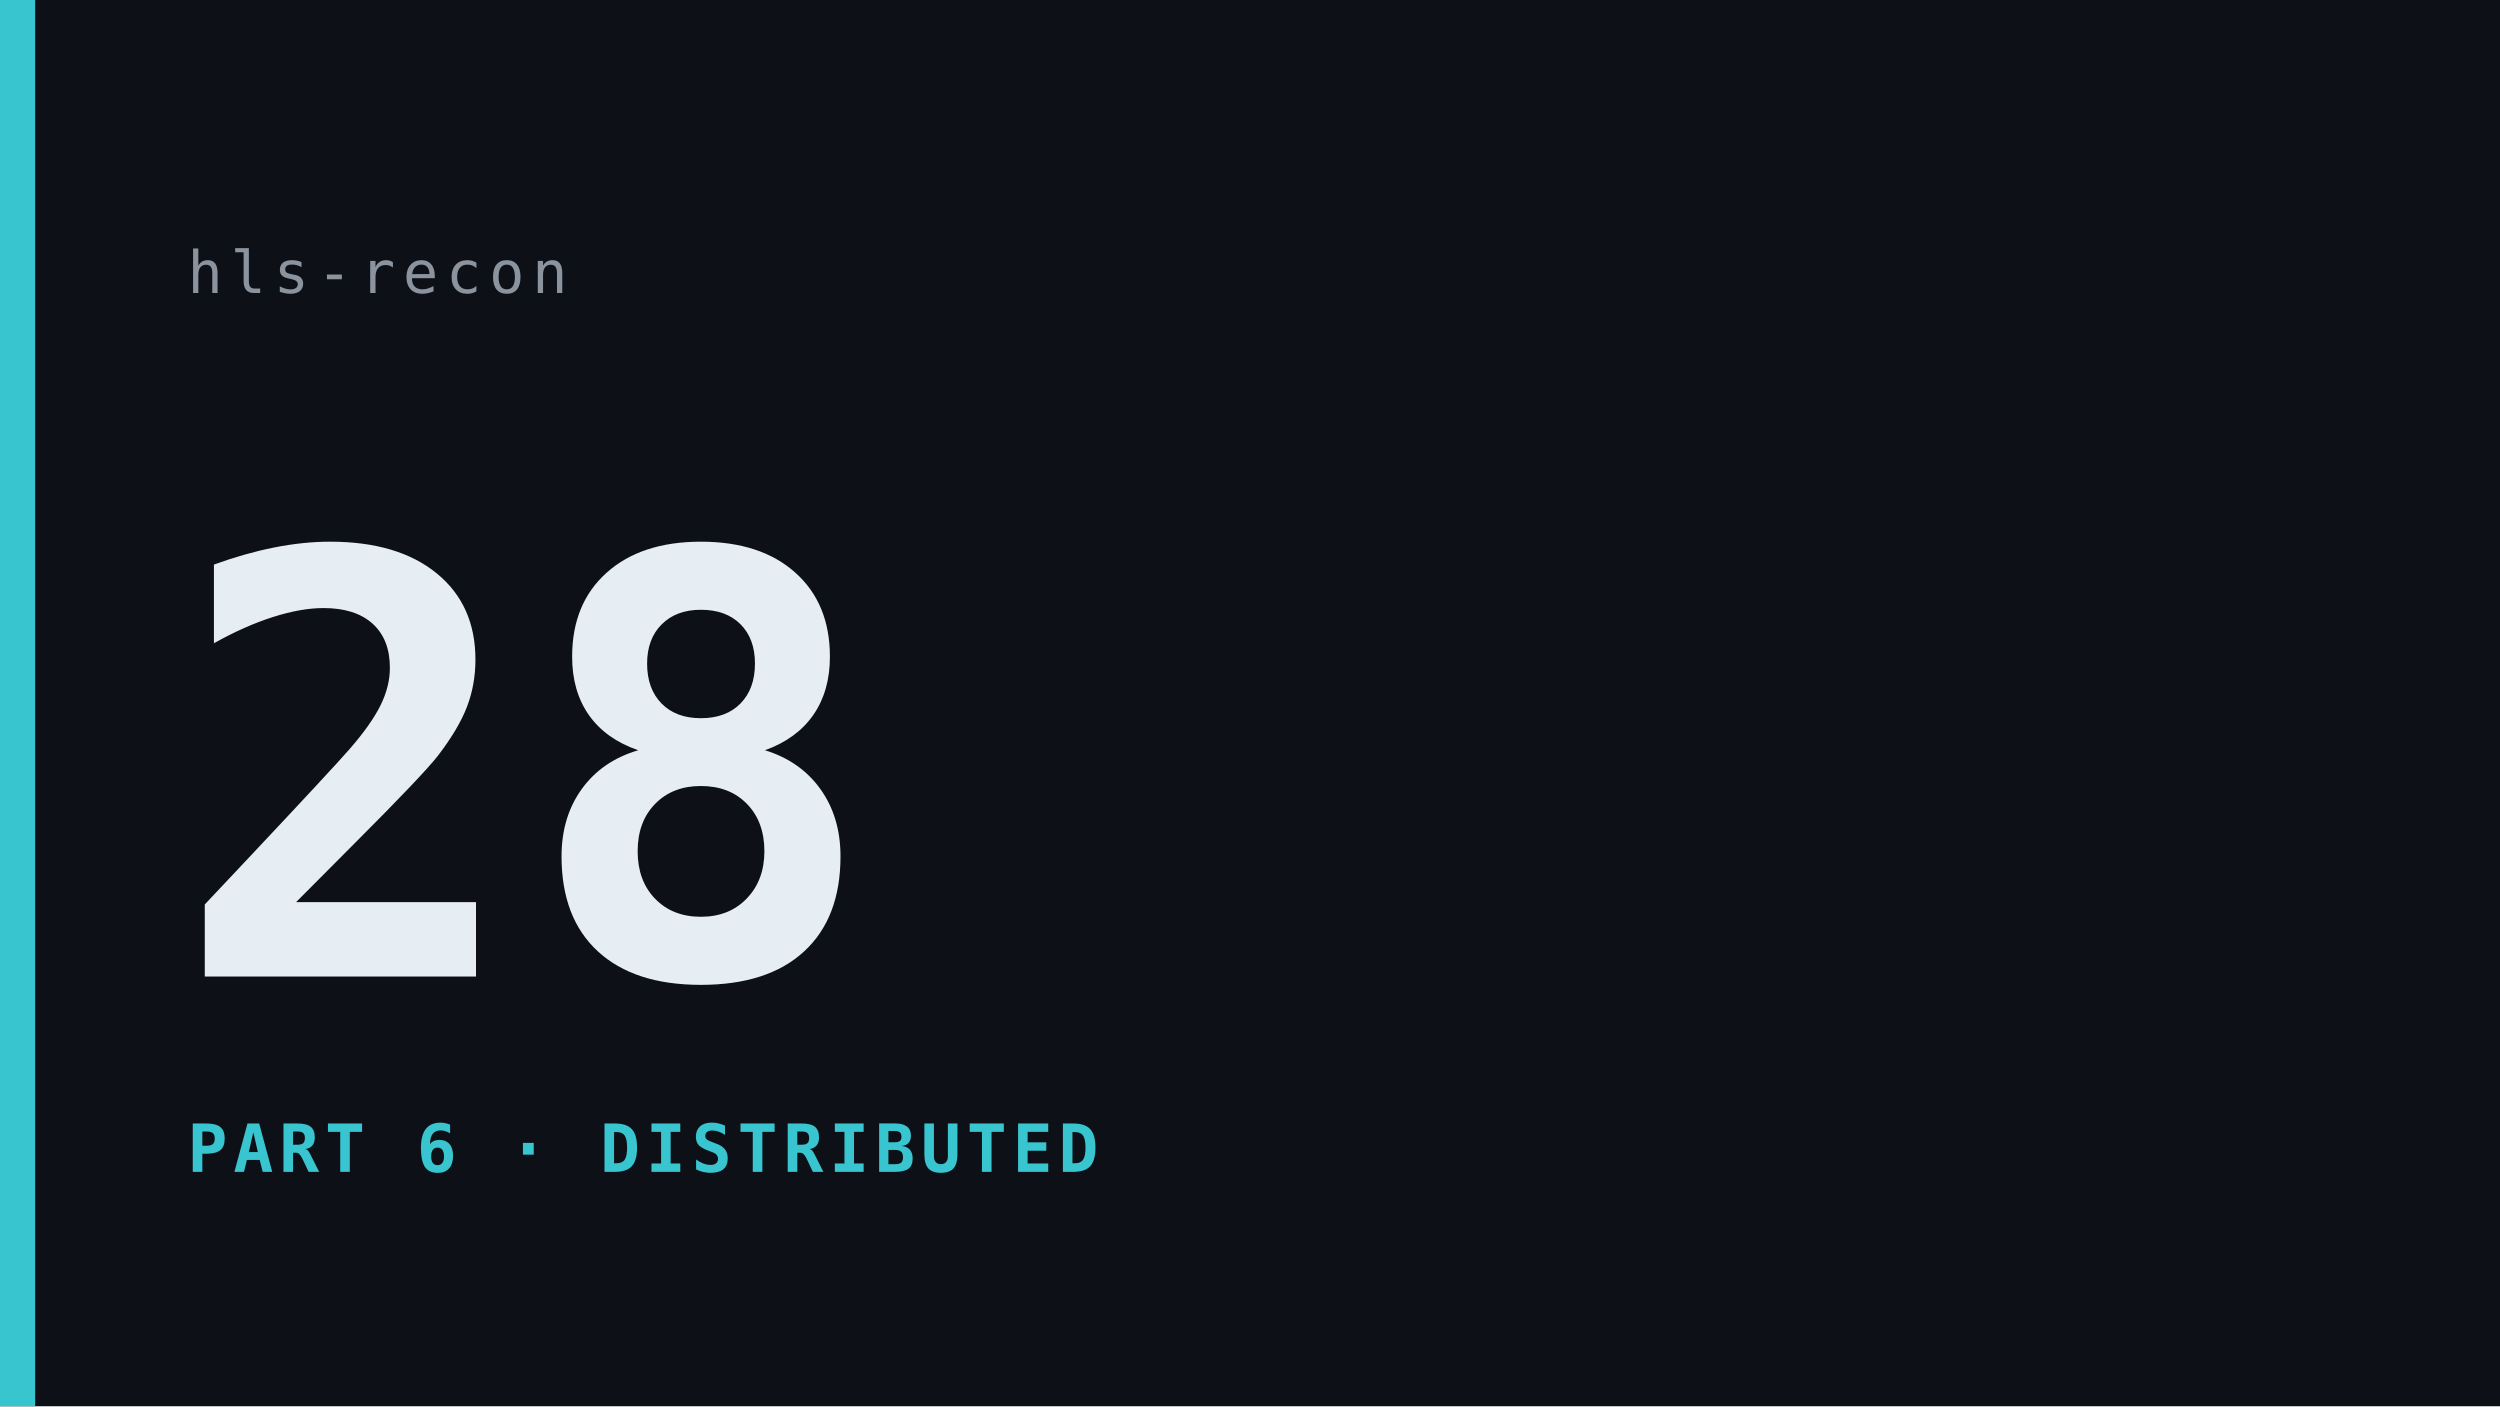
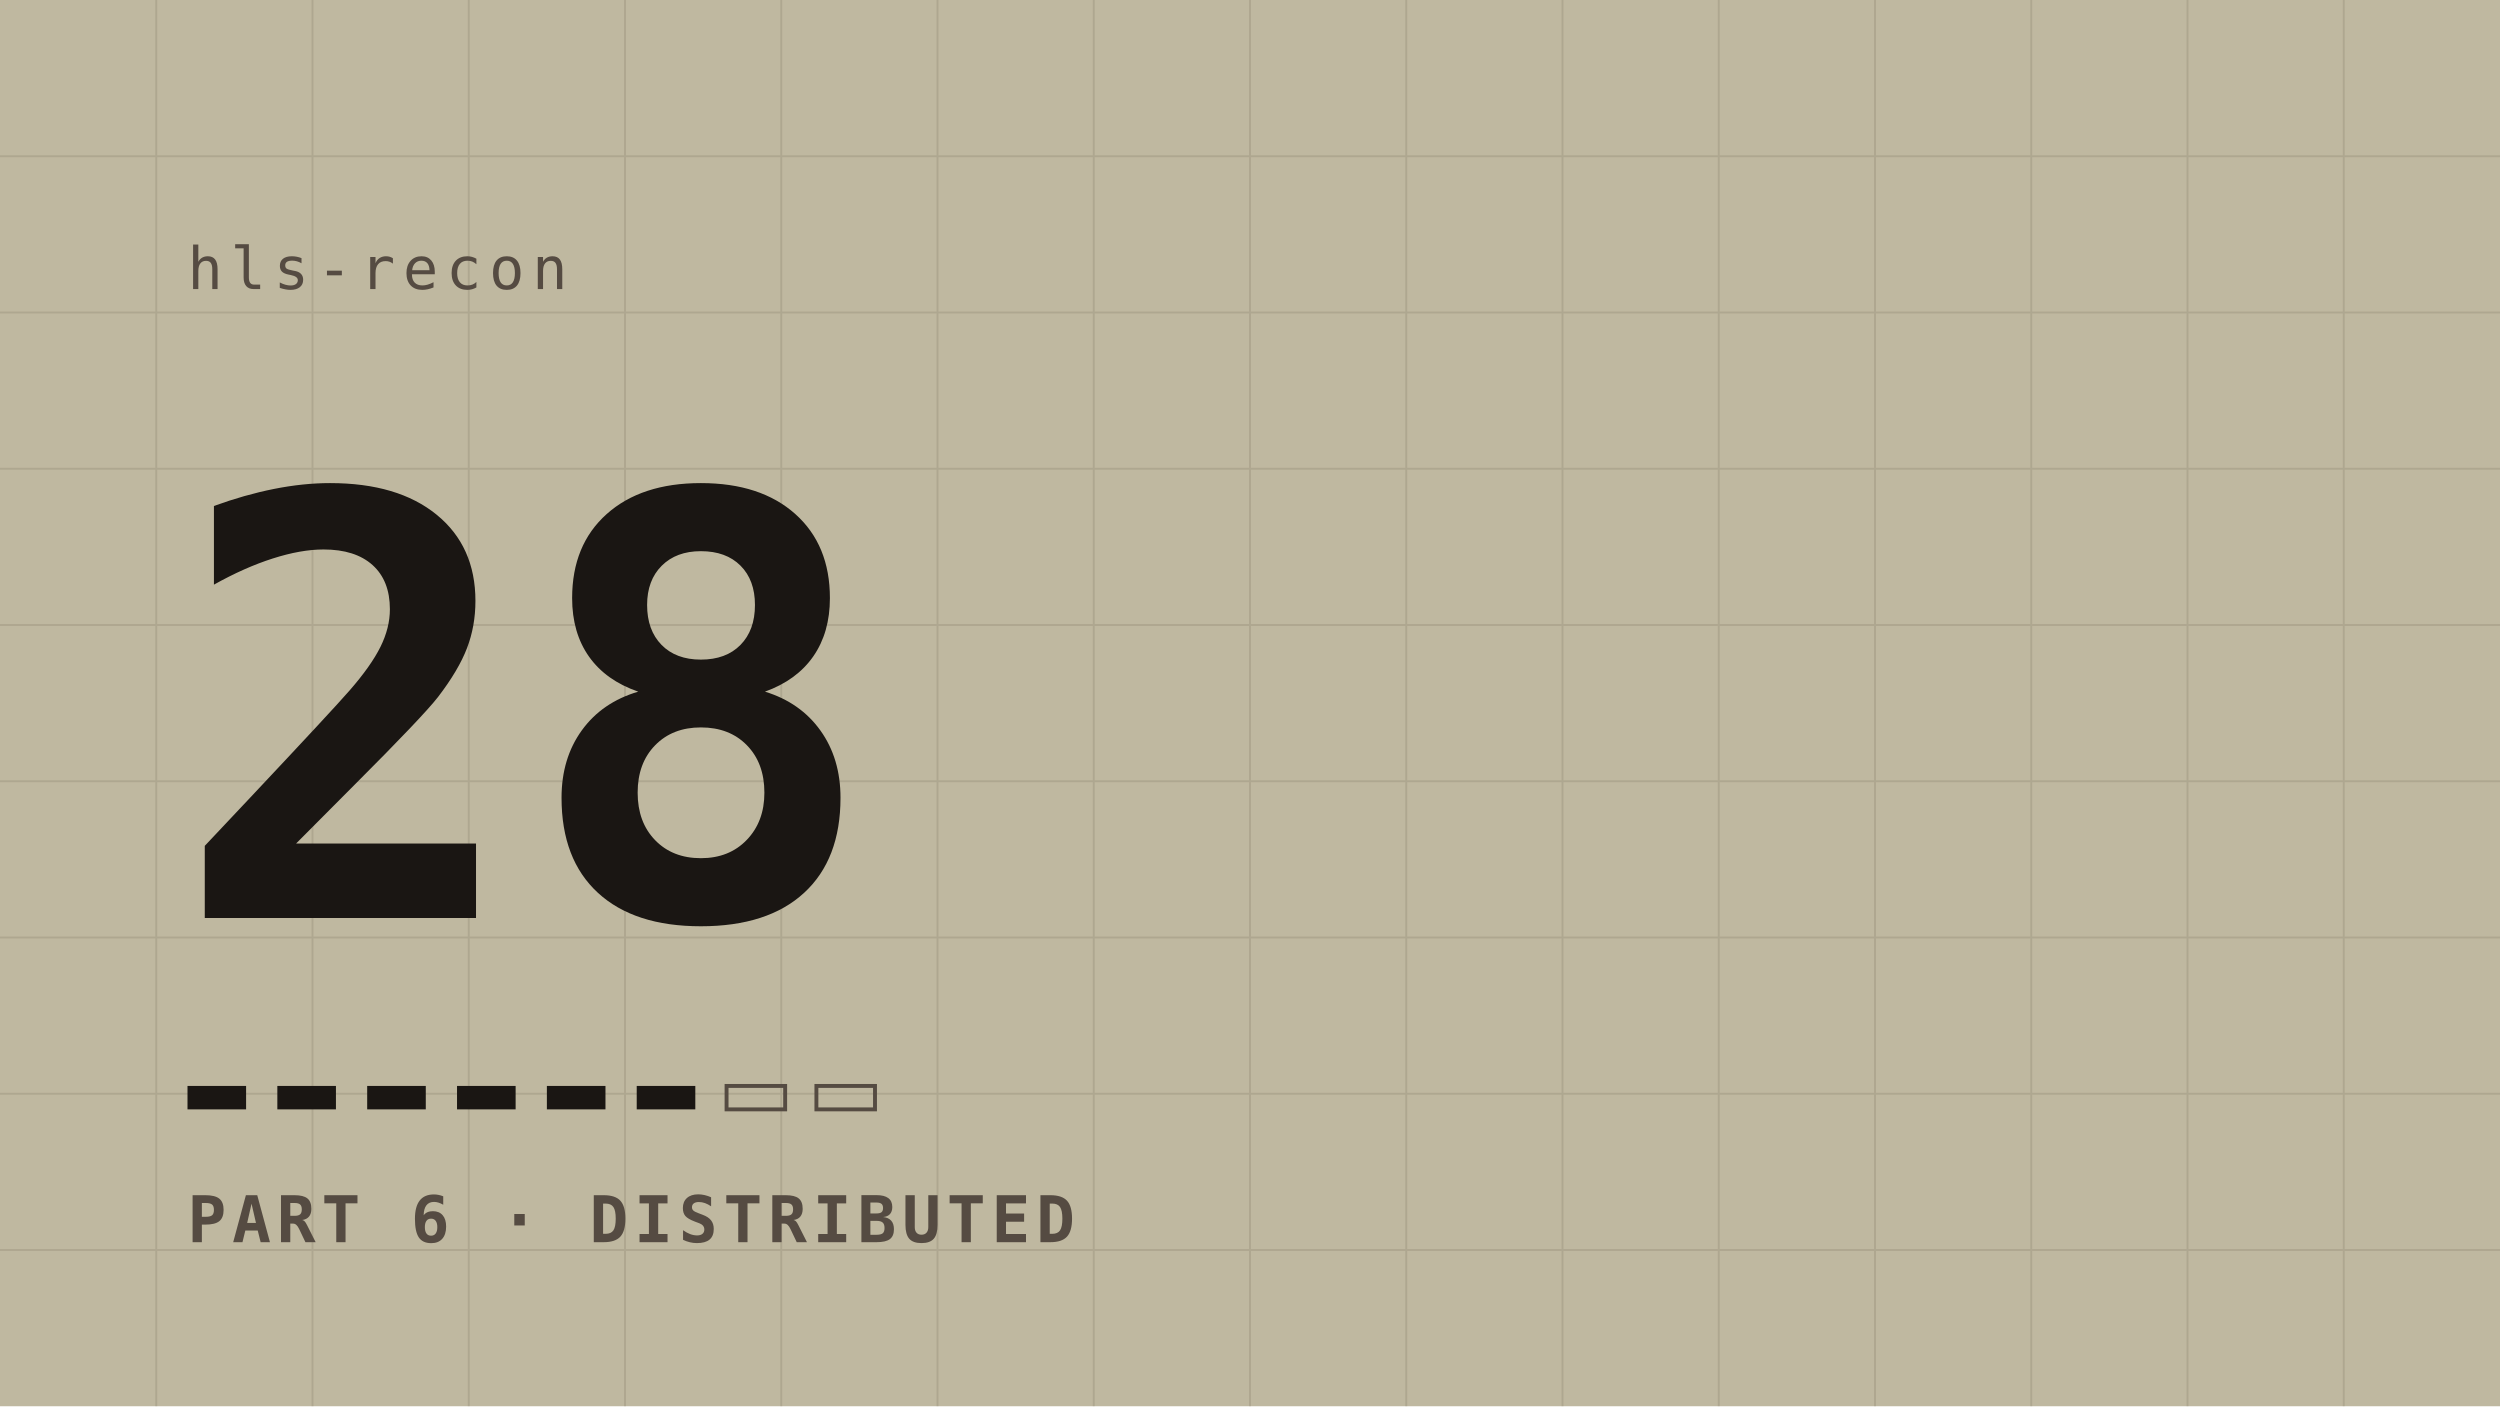
- <svg xmlns="http://www.w3.org/2000/svg" viewBox="0 0 1280 720" role="img" aria-label="hls-recon 제28장 33비트 래핑과 신뢰할 수 없는 입력">
-   <style>
-     .bg{fill:#0d1117}.ink{fill:#e6edf3}.muted{fill:#8b949e}.acc{fill:#39c5cf}
-   </style>
-   <rect class="bg" width="1280" height="720" />
-   <rect class="acc" x="0" y="0" width="18" height="720" />
-   <text class="muted" x="96" y="150" font-family="ui-monospace, SFMono-Regular, Menlo, Consolas, monospace" font-size="30" letter-spacing="4">hls-recon</text>
-   <text class="ink" x="88" y="500" font-family="ui-monospace, SFMono-Regular, Menlo, Consolas, monospace" font-size="300" font-weight="700">28</text>
-   <text class="acc" x="96" y="600" font-family="ui-monospace, SFMono-Regular, Menlo, Consolas, monospace" font-size="34" font-weight="700" letter-spacing="3">PART 6 · DISTRIBUTED</text>
+ <svg xmlns="http://www.w3.org/2000/svg" viewBox="0 0 1280 720" width="1280" height="720">
+   <rect width="1280" height="720" fill="#bfb8a0" />
+   <path d="M80 0V720M160 0V720M240 0V720M320 0V720M400 0V720M480 0V720M560 0V720M640 0V720M720 0V720M800 0V720M880 0V720M960 0V720M1040 0V720M1120 0V720M1200 0V720M0 80H1280M0 160H1280M0 240H1280M0 320H1280M0 400H1280M0 480H1280M0 560H1280M0 640H1280" stroke="#948c76" stroke-width="1" opacity=".38" fill="none" />
+   <text x="96" y="148" font-family="ui-monospace, SFMono-Regular, Menlo, Consolas, monospace" font-size="30" font-weight="400" letter-spacing="4" fill="#554b42">hls-recon</text>
+   <text x="88" y="470" font-family="ui-monospace, SFMono-Regular, Menlo, Consolas, monospace" font-size="300" font-weight="700" fill="#1a1613">28</text>
+   <rect x="96" y="556" width="30" height="12" fill="#1a1613" />
+   <rect x="142" y="556" width="30" height="12" fill="#1a1613" />
+   <rect x="188" y="556" width="30" height="12" fill="#1a1613" />
+   <rect x="234" y="556" width="30" height="12" fill="#1a1613" />
+   <rect x="280" y="556" width="30" height="12" fill="#1a1613" />
+   <rect x="326" y="556" width="30" height="12" fill="#1a1613" />
+   <rect x="372" y="556" width="30" height="12" fill="none" stroke="#554b42" stroke-width="2" />
+   <rect x="418" y="556" width="30" height="12" fill="none" stroke="#554b42" stroke-width="2" />
+   <text x="96" y="636" font-family="ui-monospace, SFMono-Regular, Menlo, Consolas, monospace" font-size="33" font-weight="700" letter-spacing="3" fill="#554b42">PART 6 · DISTRIBUTED</text>
</svg>
